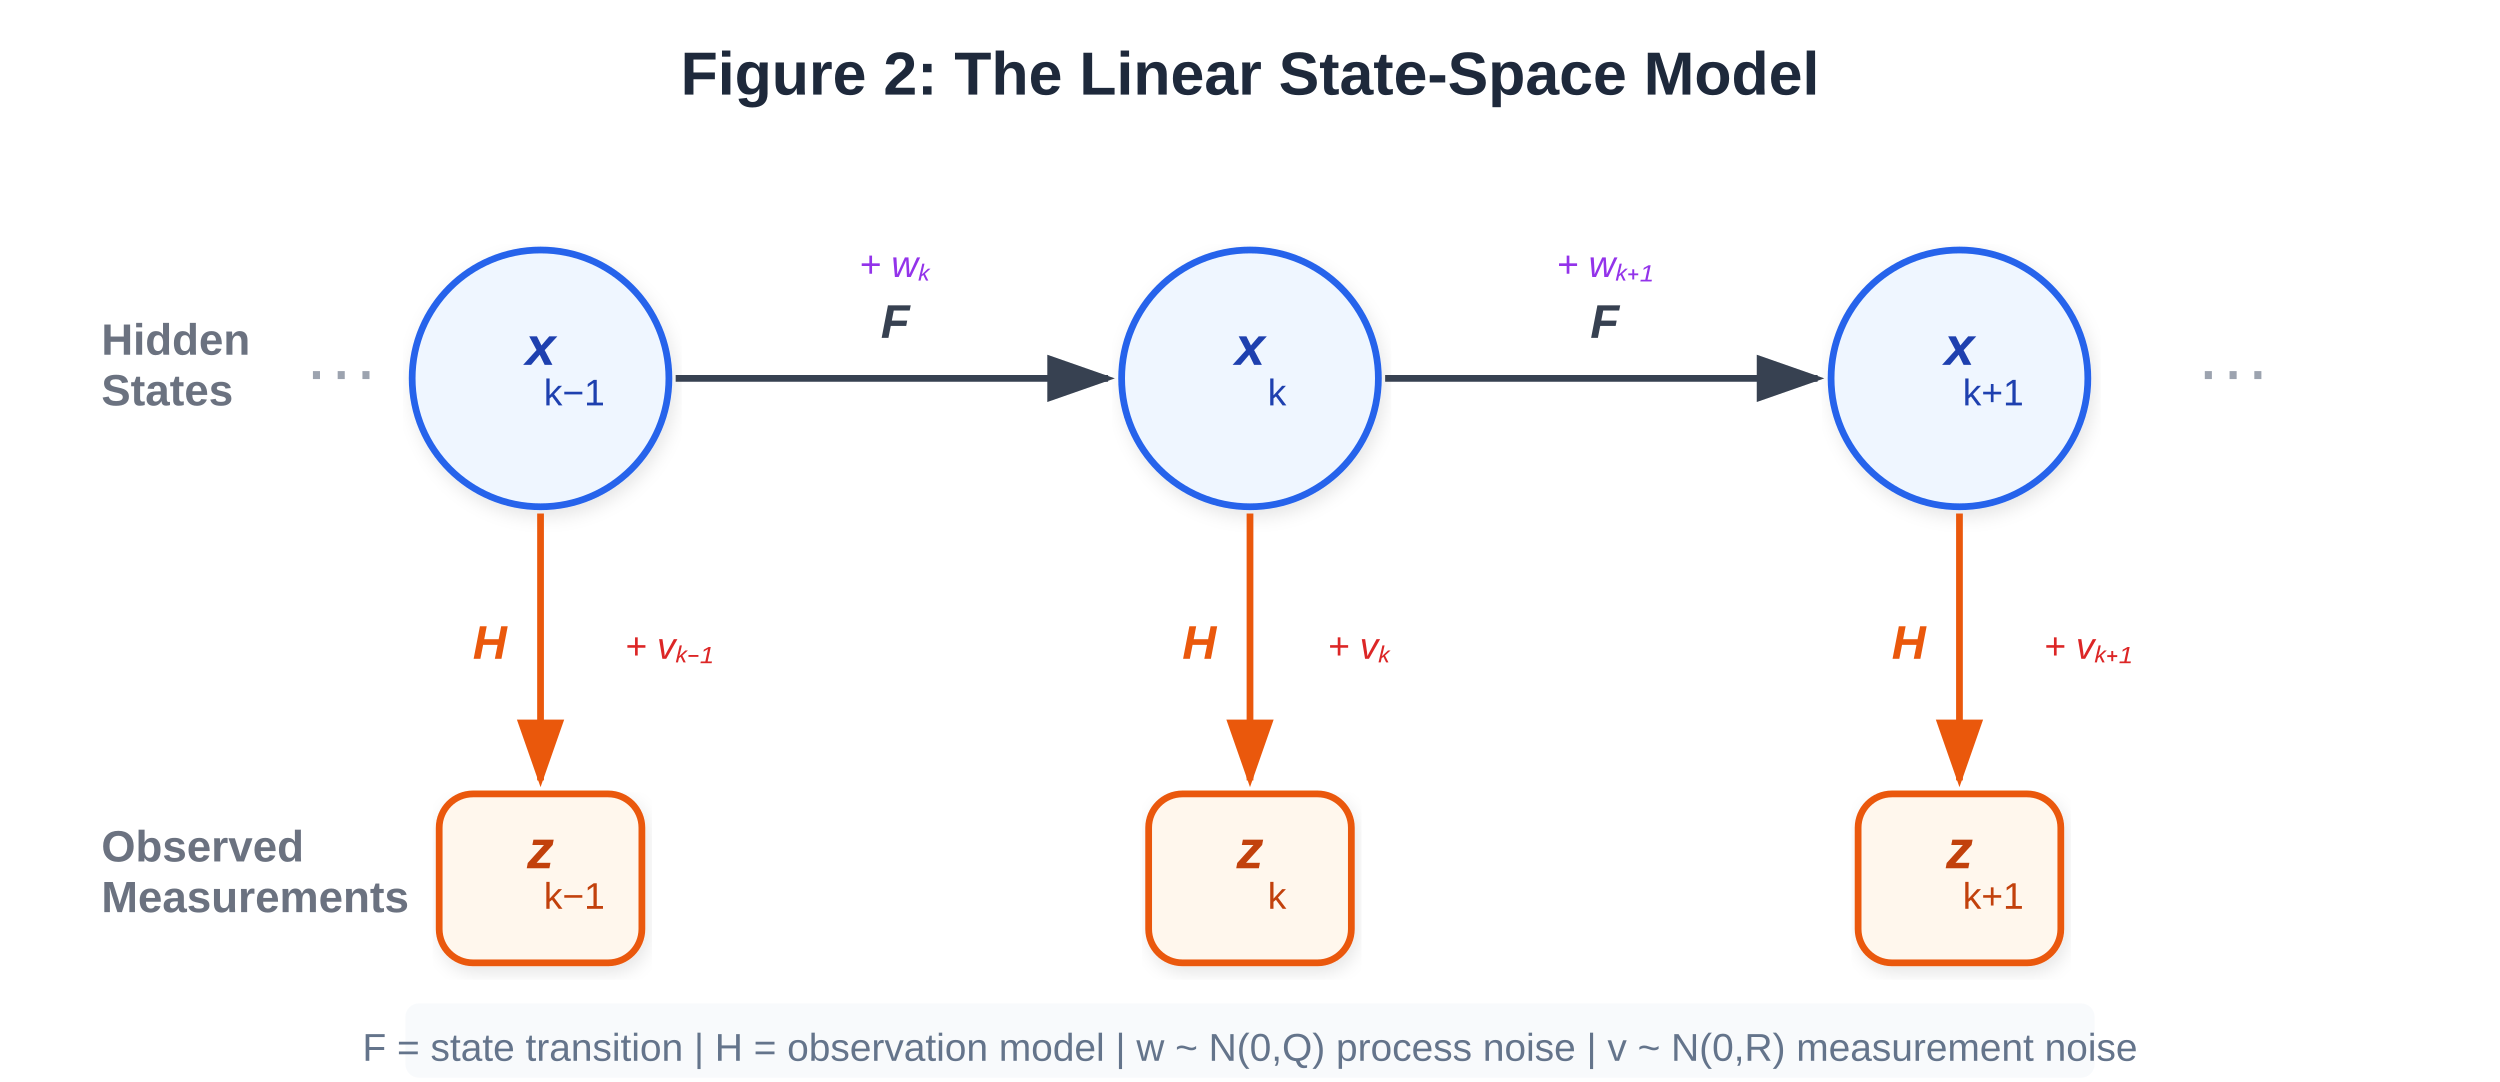
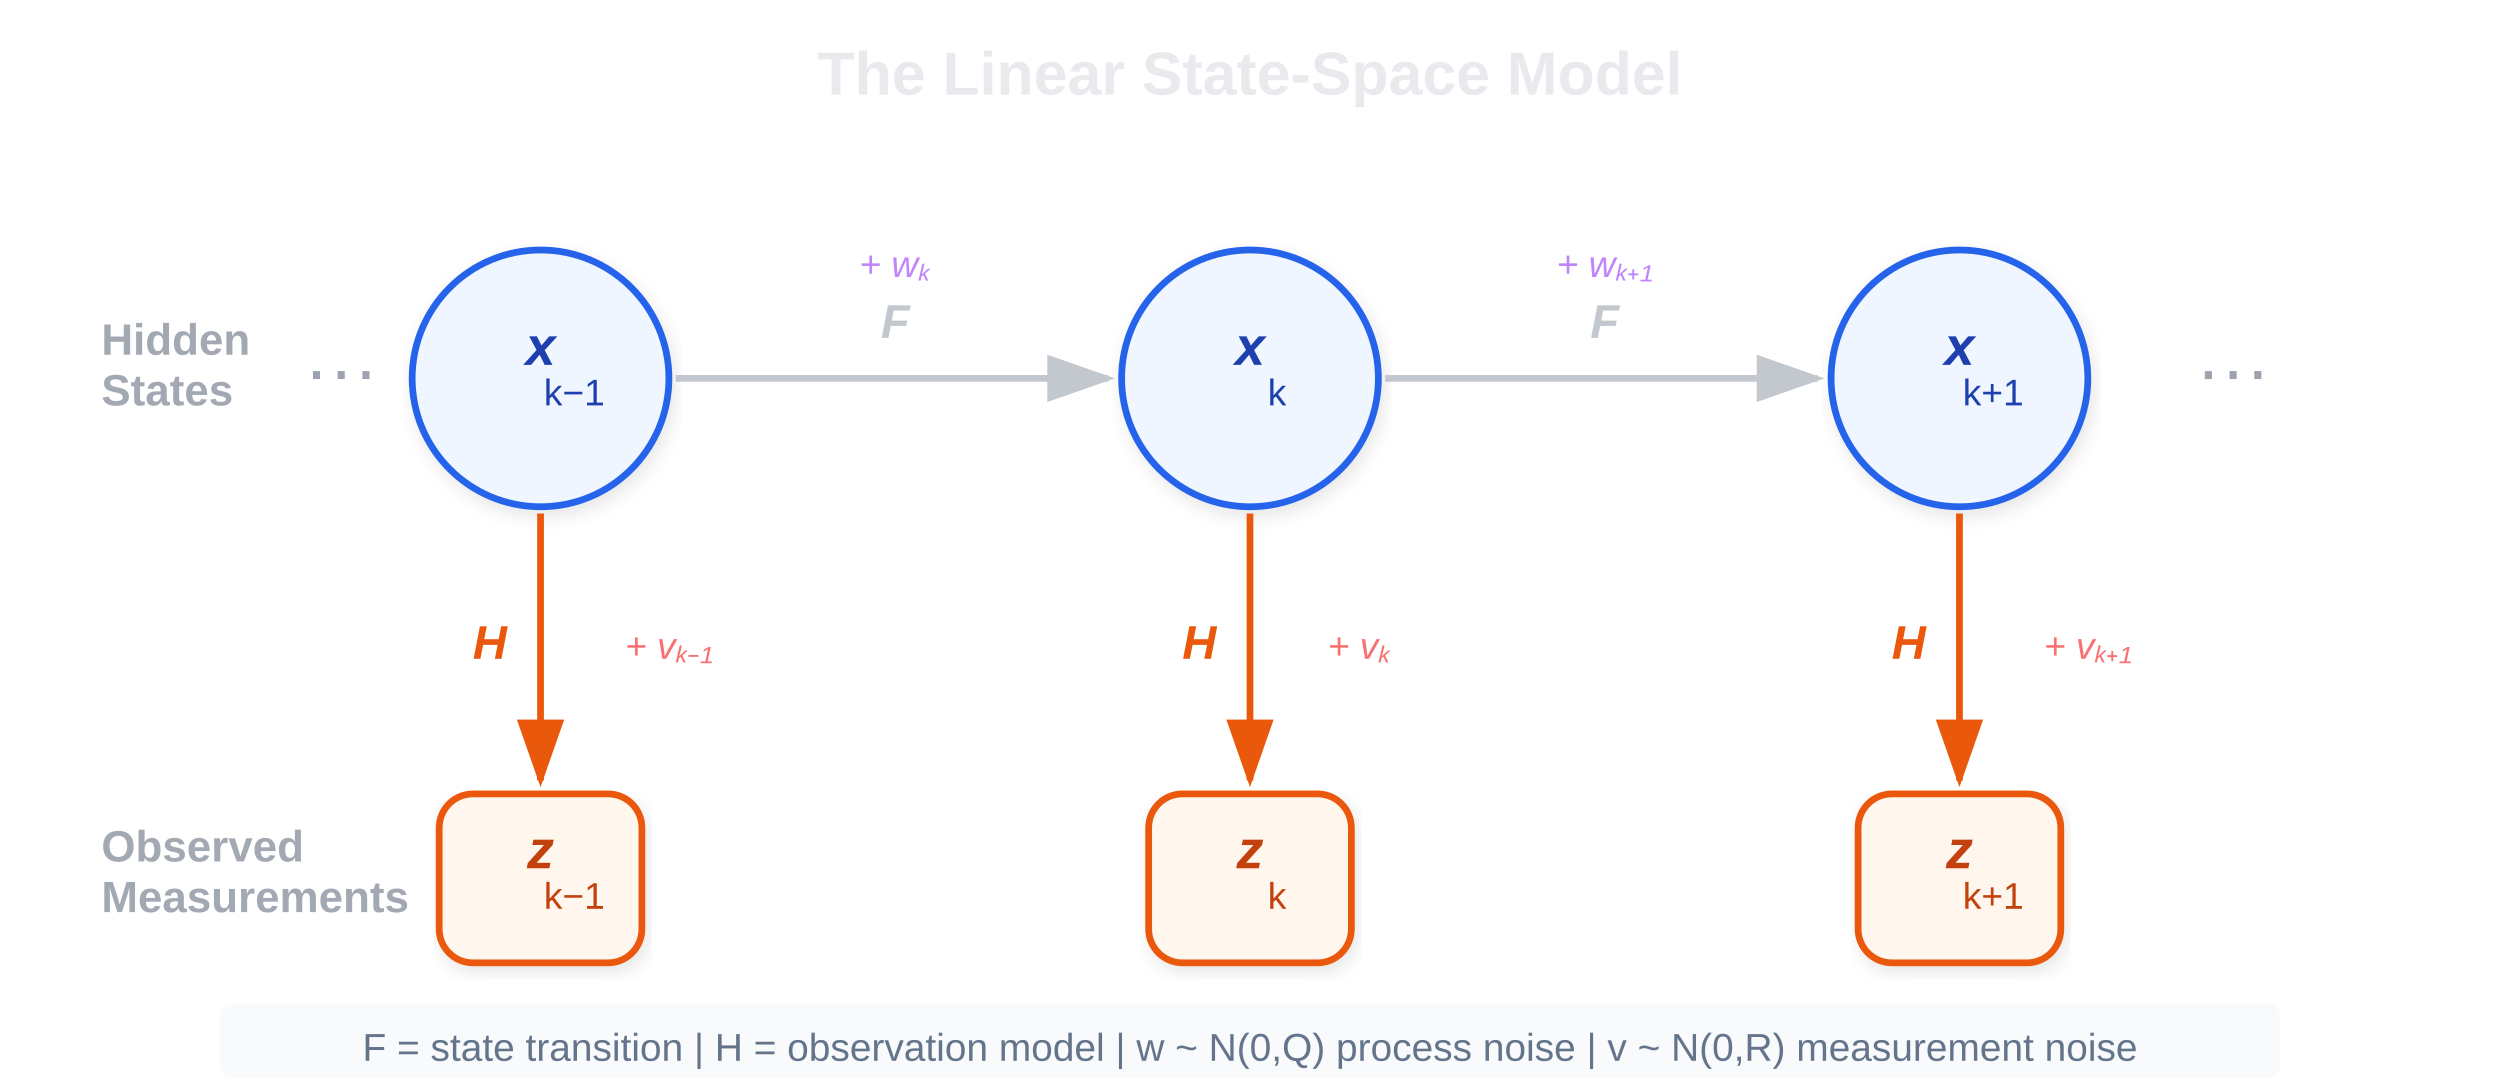
<svg xmlns="http://www.w3.org/2000/svg" viewBox="0 0 740 320" font-family="'Segoe UI', Arial, sans-serif">
  <defs>
    <marker id="arrBlk" markerWidth="10" markerHeight="7" refX="9" refY="3.5" orient="auto">
-       <polygon points="0 0, 10 3.5, 0 7" fill="#374151" />
+       <polygon points="0 0, 10 3.5, 0 7" fill="#C3C7CE" />
    </marker>
    <marker id="arrOrange" markerWidth="10" markerHeight="7" refX="9" refY="3.5" orient="auto">
      <polygon points="0 0, 10 3.5, 0 7" fill="#EA580C" />
    </marker>
    <filter id="sh" x="-5%" y="-5%" width="110%" height="115%">
      <feDropShadow dx="1" dy="2" stdDeviation="2.5" flood-opacity="0.1" />
    </filter>
  </defs>
-   <text x="370" y="28" text-anchor="middle" font-size="18" font-weight="700" fill="#1E293B">Figure 2: The Linear State-Space Model</text>
-   <text x="30" y="105" font-size="13" font-weight="600" fill="#6B7280">Hidden</text>
-   <text x="30" y="120" font-size="13" font-weight="600" fill="#6B7280">States</text>
+   <text x="370" y="28" text-anchor="middle" font-size="18" font-weight="700" fill="#E8EAED">The Linear State-Space Model</text>
+   <text x="30" y="105" font-size="13" font-weight="600" fill="#A3A9B3">Hidden</text>
+   <text x="30" y="120" font-size="13" font-weight="600" fill="#A3A9B3">States</text>
  <circle cx="160" cy="112" r="38" fill="#EFF6FF" stroke="#2563EB" stroke-width="2" filter="url(#sh)" />
  <text x="160" y="108" text-anchor="middle" font-size="16" font-weight="700" fill="#1E40AF" font-style="italic">x</text>
  <text x="170" y="120" text-anchor="middle" font-size="11" fill="#1E40AF">k−1</text>
  <circle cx="370" cy="112" r="38" fill="#EFF6FF" stroke="#2563EB" stroke-width="2" filter="url(#sh)" />
  <text x="370" y="108" text-anchor="middle" font-size="16" font-weight="700" fill="#1E40AF" font-style="italic">x</text>
  <text x="378" y="120" text-anchor="middle" font-size="11" fill="#1E40AF">k</text>
  <circle cx="580" cy="112" r="38" fill="#EFF6FF" stroke="#2563EB" stroke-width="2" filter="url(#sh)" />
  <text x="580" y="108" text-anchor="middle" font-size="16" font-weight="700" fill="#1E40AF" font-style="italic">x</text>
  <text x="590" y="120" text-anchor="middle" font-size="11" fill="#1E40AF">k+1</text>
-   <line x1="200" y1="112" x2="328" y2="112" stroke="#374151" stroke-width="2" marker-end="url(#arrBlk)" />
-   <text x="265" y="100" text-anchor="middle" font-size="14" font-weight="600" fill="#374151" font-style="italic">F</text>
-   <line x1="410" y1="112" x2="538" y2="112" stroke="#374151" stroke-width="2" marker-end="url(#arrBlk)" />
-   <text x="475" y="100" text-anchor="middle" font-size="14" font-weight="600" fill="#374151" font-style="italic">F</text>
+   <line x1="200" y1="112" x2="328" y2="112" stroke="#C3C7CE" stroke-width="2" marker-end="url(#arrBlk)" />
+   <text x="265" y="100" text-anchor="middle" font-size="14" font-weight="600" fill="#C3C7CE" font-style="italic">F</text>
+   <line x1="410" y1="112" x2="538" y2="112" stroke="#C3C7CE" stroke-width="2" marker-end="url(#arrBlk)" />
+   <text x="475" y="100" text-anchor="middle" font-size="14" font-weight="600" fill="#C3C7CE" font-style="italic">F</text>
  <text x="650" y="117" font-size="22" fill="#9CA3AF">···</text>
  <text x="90" y="117" font-size="22" fill="#9CA3AF">···</text>
-   <text x="265" y="82" text-anchor="middle" font-size="11" fill="#9333EA" font-style="italic">+ wₖ</text>
-   <text x="475" y="82" text-anchor="middle" font-size="11" fill="#9333EA" font-style="italic">+ wₖ₊₁</text>
-   <text x="30" y="255" font-size="13" font-weight="600" fill="#6B7280">Observed</text>
-   <text x="30" y="270" font-size="13" font-weight="600" fill="#6B7280">Measurements</text>
+   <text x="265" y="82" text-anchor="middle" font-size="11" fill="#C084FC" font-style="italic">+ wₖ</text>
+   <text x="475" y="82" text-anchor="middle" font-size="11" fill="#C084FC" font-style="italic">+ wₖ₊₁</text>
+   <text x="30" y="255" font-size="13" font-weight="600" fill="#A3A9B3">Observed</text>
+   <text x="30" y="270" font-size="13" font-weight="600" fill="#A3A9B3">Measurements</text>
  <rect x="130" y="235" width="60" height="50" rx="10" fill="#FFF7ED" stroke="#EA580C" stroke-width="2" filter="url(#sh)" />
  <text x="160" y="257" text-anchor="middle" font-size="16" font-weight="700" fill="#C2410C" font-style="italic">z</text>
  <text x="170" y="269" text-anchor="middle" font-size="11" fill="#C2410C">k−1</text>
  <rect x="340" y="235" width="60" height="50" rx="10" fill="#FFF7ED" stroke="#EA580C" stroke-width="2" filter="url(#sh)" />
  <text x="370" y="257" text-anchor="middle" font-size="16" font-weight="700" fill="#C2410C" font-style="italic">z</text>
  <text x="378" y="269" text-anchor="middle" font-size="11" fill="#C2410C">k</text>
  <rect x="550" y="235" width="60" height="50" rx="10" fill="#FFF7ED" stroke="#EA580C" stroke-width="2" filter="url(#sh)" />
  <text x="580" y="257" text-anchor="middle" font-size="16" font-weight="700" fill="#C2410C" font-style="italic">z</text>
  <text x="590" y="269" text-anchor="middle" font-size="11" fill="#C2410C">k+1</text>
  <line x1="160" y1="152" x2="160" y2="231" stroke="#EA580C" stroke-width="2" marker-end="url(#arrOrange)" />
  <text x="145" y="195" text-anchor="middle" font-size="14" font-weight="600" fill="#EA580C" font-style="italic">H</text>
  <line x1="370" y1="152" x2="370" y2="231" stroke="#EA580C" stroke-width="2" marker-end="url(#arrOrange)" />
  <text x="355" y="195" text-anchor="middle" font-size="14" font-weight="600" fill="#EA580C" font-style="italic">H</text>
  <line x1="580" y1="152" x2="580" y2="231" stroke="#EA580C" stroke-width="2" marker-end="url(#arrOrange)" />
  <text x="565" y="195" text-anchor="middle" font-size="14" font-weight="600" fill="#EA580C" font-style="italic">H</text>
-   <text x="185" y="195" font-size="11" fill="#DC2626" font-style="italic">+ vₖ₋₁</text>
-   <text x="393" y="195" font-size="11" fill="#DC2626" font-style="italic">+ vₖ</text>
-   <text x="605" y="195" font-size="11" fill="#DC2626" font-style="italic">+ vₖ₊₁</text>
-   <rect x="120" y="297" width="500" height="22" rx="4" fill="#F8FAFC" />
+   <text x="185" y="195" font-size="11" fill="#F87171" font-style="italic">+ vₖ₋₁</text>
+   <text x="393" y="195" font-size="11" fill="#F87171" font-style="italic">+ vₖ</text>
+   <text x="605" y="195" font-size="11" fill="#F87171" font-style="italic">+ vₖ₊₁</text>
+   <rect x="65" y="297" width="610" height="22" rx="4" fill="#F8FAFC" />
  <text x="370" y="314" text-anchor="middle" font-size="11.5" fill="#64748B">
    F = state transition   |   H = observation model   |   w ~ N(0,Q) process noise   |   v ~ N(0,R) measurement noise
  </text>
</svg>
